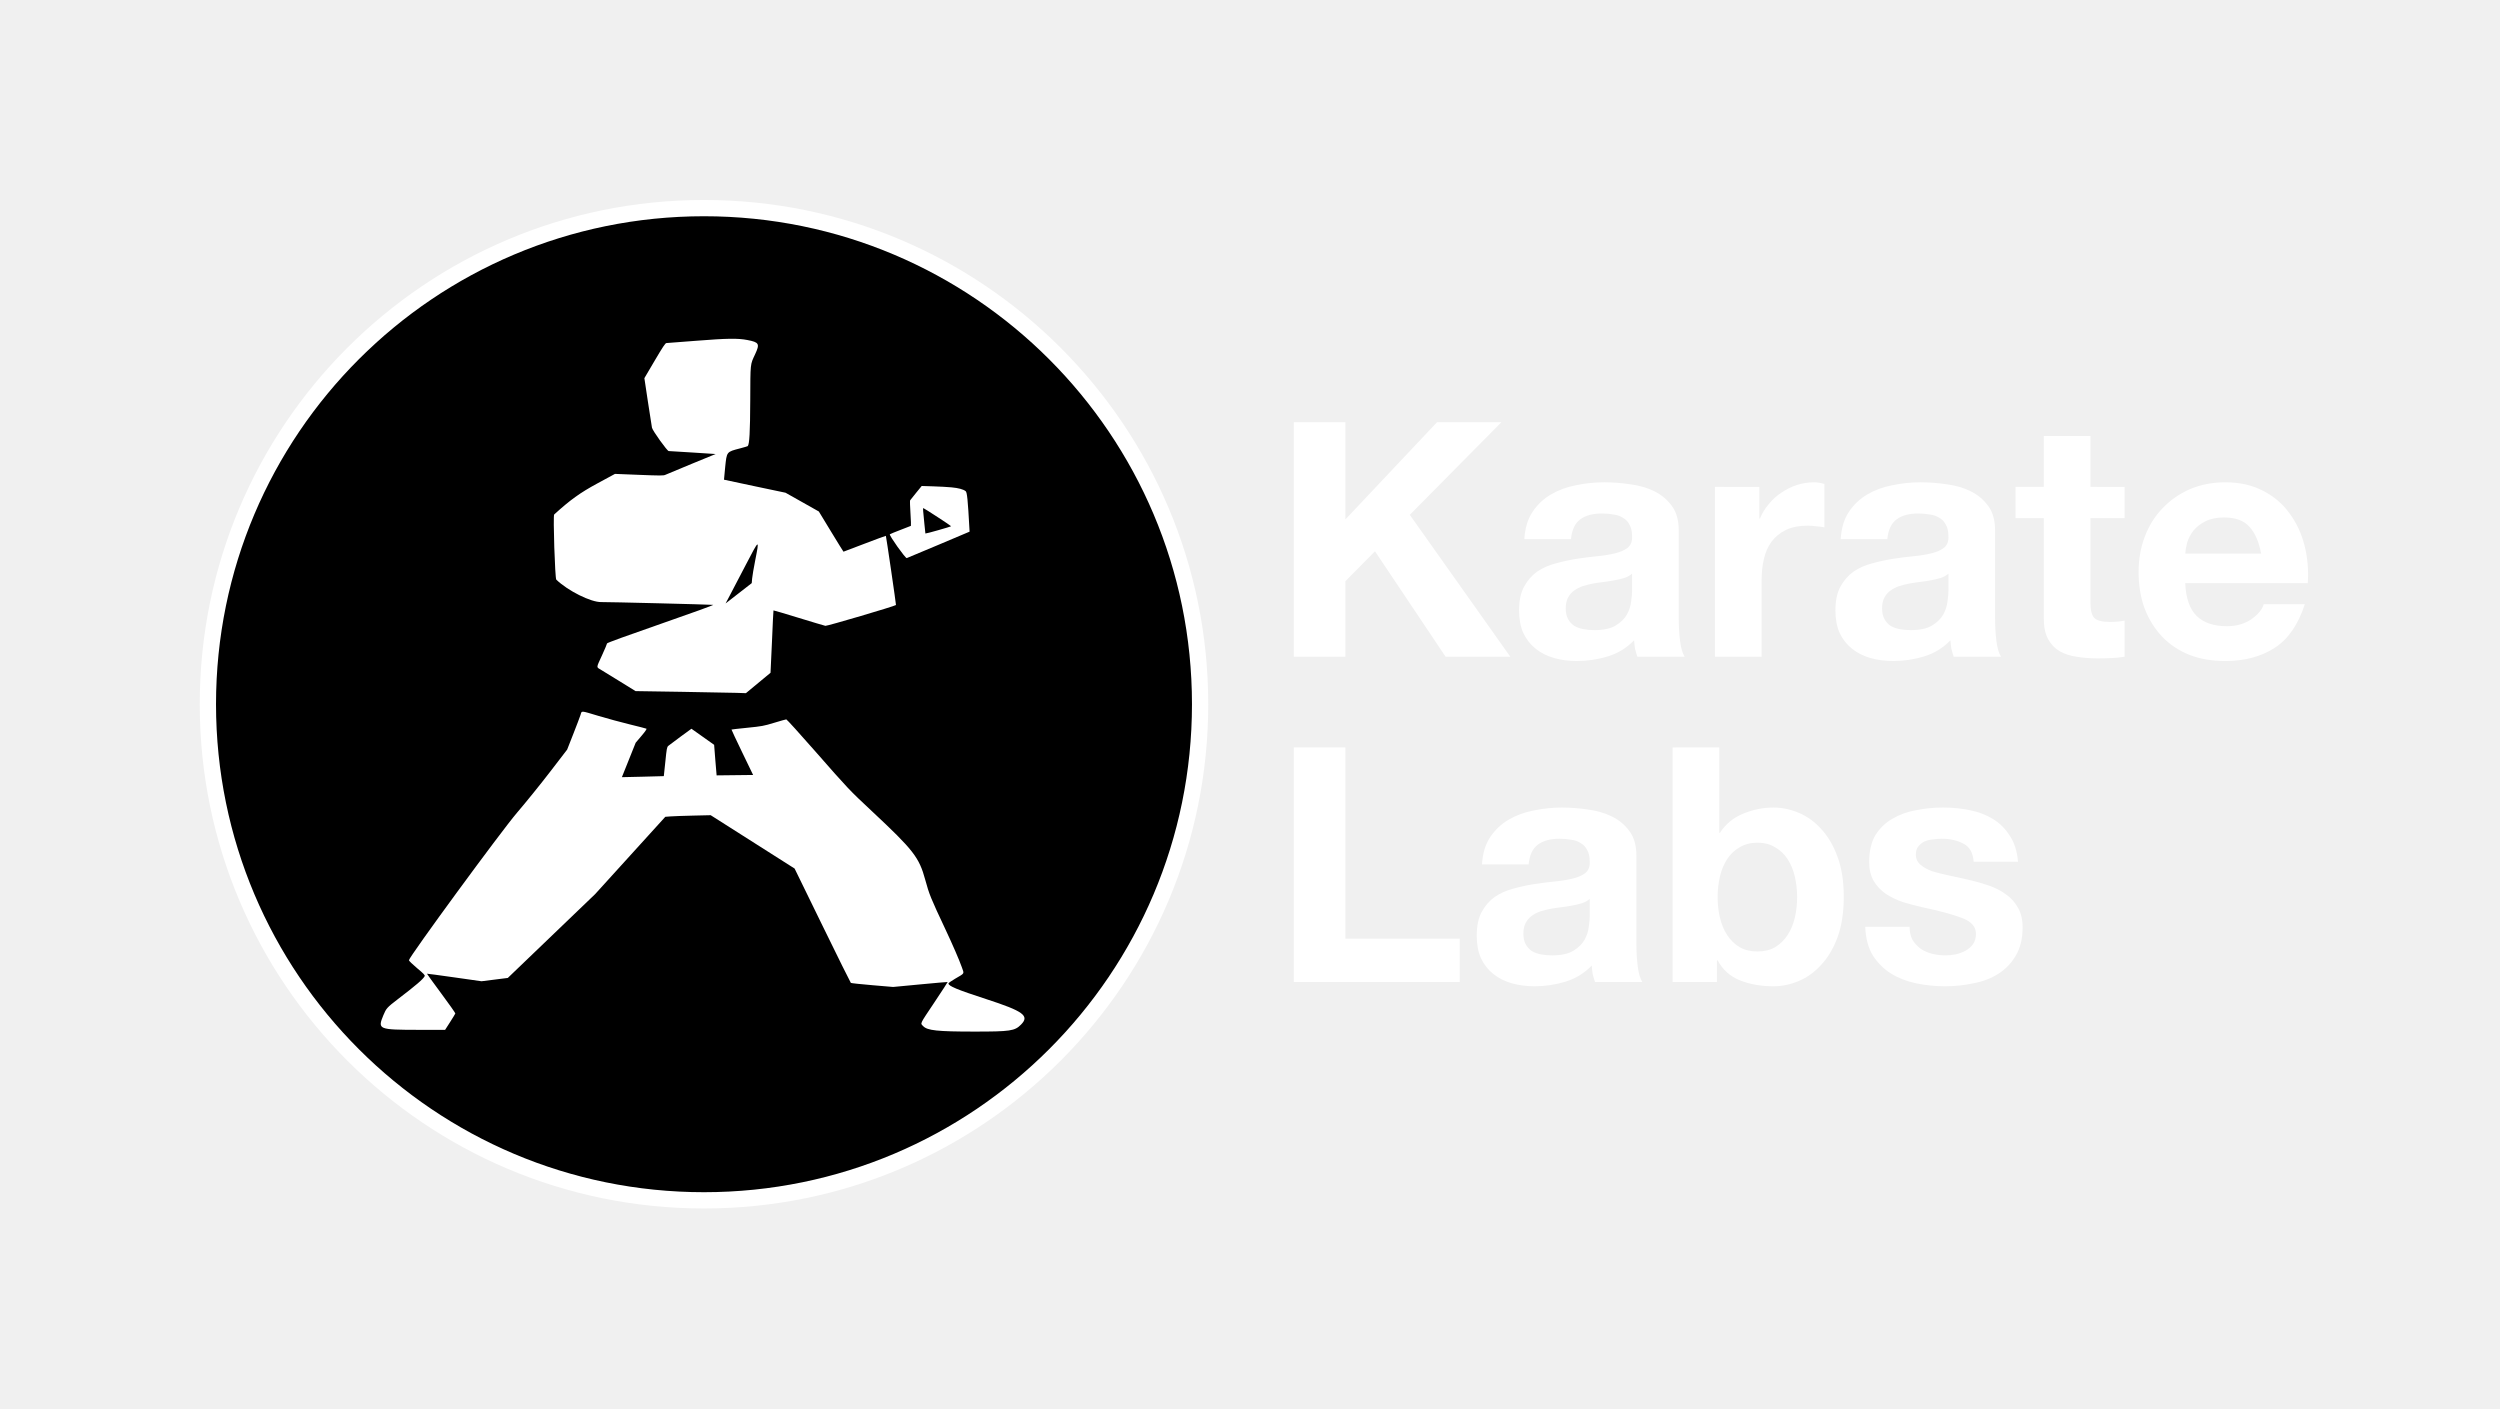
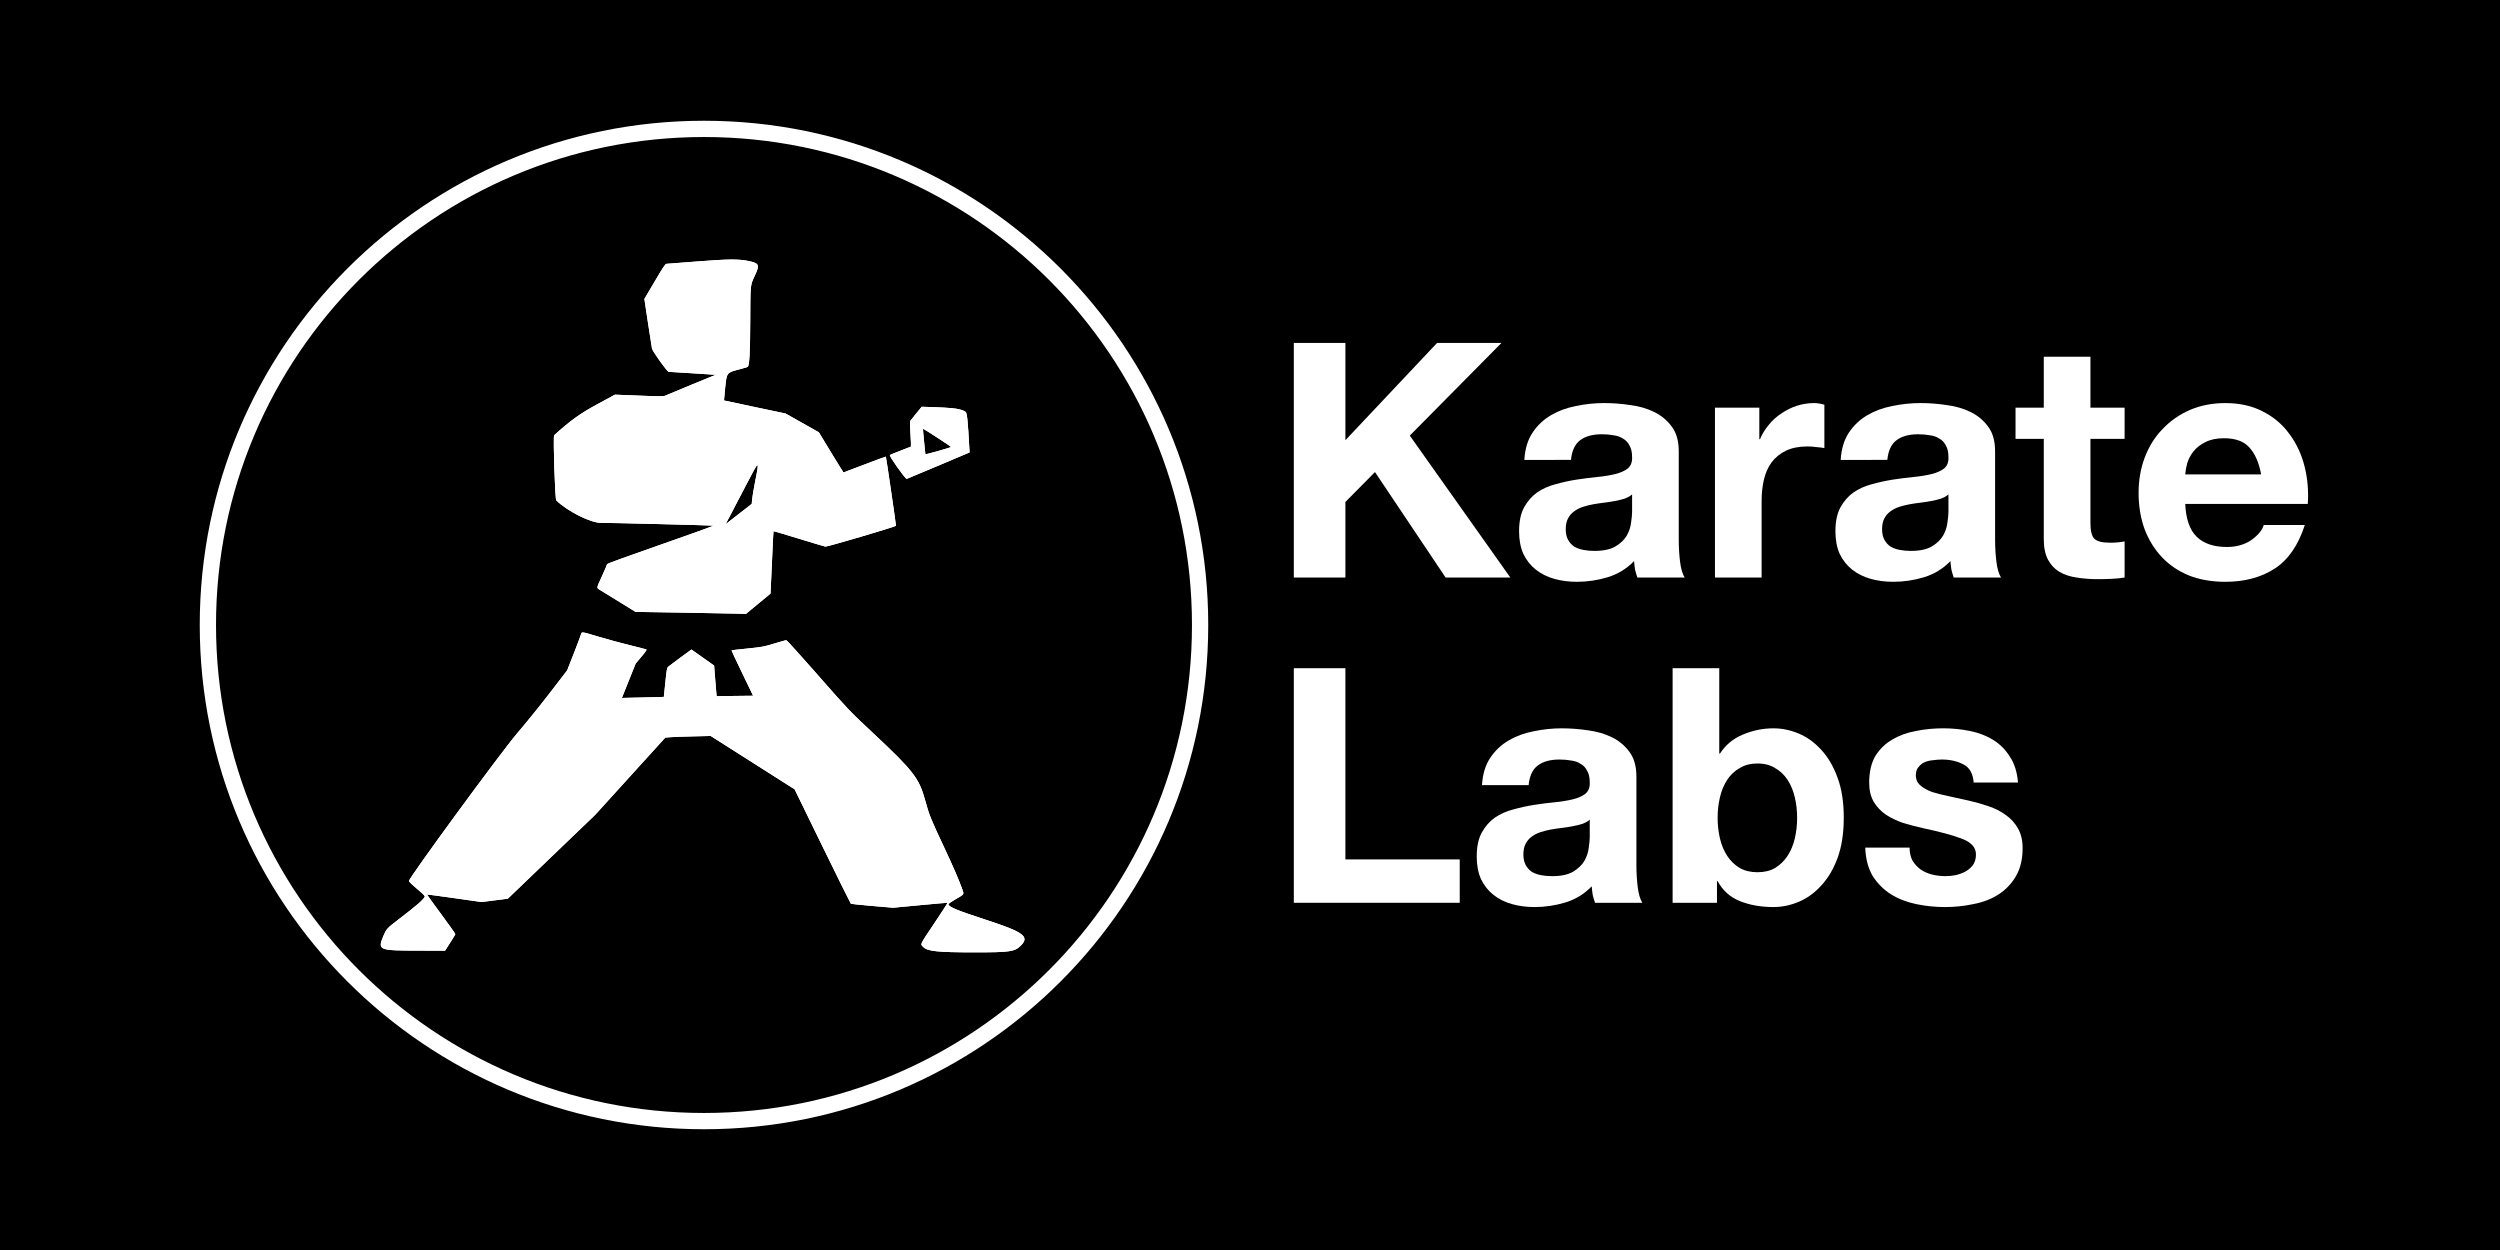
- <svg xmlns="http://www.w3.org/2000/svg" width="2130" height="1200" viewBox="0 0 563.562 317.5" version="1.1" id="svg5">
+ <svg xmlns="http://www.w3.org/2000/svg" width="2130" height="1065" viewBox="0 0 563.562 281.781" version="1.1" id="svg5">
  <defs id="defs2">
    <rect x="30" y="430" width="290" height="70" id="rect629" />
    <rect x="30" y="430" width="290" height="70" id="rect629-2" />
  </defs>
-   <g id="layer1">
+   <g id="layer1" transform="translate(0,-17.85938)">
+     <rect style="fill:#000000;stroke-width:0.563" id="rect249" width="563.562" height="281.781" x="-5.0000003e-06" y="17.859" />
    <g id="layer1-2" transform="matrix(0.5679016,0,0,0.5679016,57.1334,53.55429)">
      <g id="g175" transform="matrix(2.646007,0,0,2.646007,-618.6641,-183.1001)" style="fill:#ffffff">
        <g id="g161" style="fill:#ffffff">
          <path d="m 389.883,96.892 v 35.19 h 7.738 v -11.336 l 4.436,-4.485 10.596,15.821 h 9.709 L 407.281,110.791 421.031,96.892 H 411.371 L 397.621,111.481 V 96.892 Z" id="path1211" style="font-weight:bold;font-size:40px;line-height:1.25;font-family:'Helvetica Neue';-inkscape-font-specification:'Helvetica Neue, Bold';white-space:pre;fill:#ffffff;stroke-width:1.232" />
          <path d="m 424.464,114.438 q 0.148,-2.464 1.232,-4.091 1.084,-1.626 2.76,-2.612 1.676,-0.986 3.746,-1.38 2.119,-0.444 4.239,-0.444 1.922,0 3.894,0.296 1.971,0.246 3.598,1.035 1.626,0.789 2.661,2.218 1.035,1.38 1.035,3.696 v 13.258 q 0,1.725 0.197,3.302 0.197,1.577 0.69,2.366 h -7.097 q -0.197,-0.591 -0.345,-1.183 -0.099,-0.641 -0.148,-1.281 -1.676,1.725 -3.943,2.415 -2.267,0.69 -4.633,0.69 -1.824,0 -3.401,-0.444 -1.577,-0.444 -2.76,-1.38 -1.183,-0.936 -1.873,-2.366 -0.641,-1.429 -0.641,-3.401 0,-2.169 0.739,-3.549 0.789,-1.429 1.971,-2.267 1.232,-0.838 2.76,-1.232 1.577,-0.444 3.154,-0.69 1.577,-0.246 3.105,-0.394 1.528,-0.148 2.711,-0.444 1.183,-0.296 1.873,-0.838 0.69,-0.591 0.641,-1.676 0,-1.134 -0.394,-1.774 -0.345,-0.69 -0.986,-1.035 -0.591,-0.394 -1.429,-0.493 -0.789,-0.148 -1.725,-0.148 -2.07,0 -3.253,0.887 -1.183,0.887 -1.38,2.957 z m 16.166,5.175 q -0.444,0.394 -1.134,0.641 -0.641,0.197 -1.429,0.345 -0.739,0.148 -1.577,0.246 -0.838,0.099 -1.676,0.246 -0.789,0.148 -1.577,0.394 -0.739,0.246 -1.331,0.69 -0.542,0.394 -0.887,1.035 -0.345,0.641 -0.345,1.626 0,0.936 0.345,1.577 0.345,0.641 0.936,1.035 0.591,0.345 1.38,0.493 0.789,0.148 1.626,0.148 2.07,0 3.204,-0.69 1.134,-0.69 1.676,-1.626 0.542,-0.986 0.641,-1.971 0.148,-0.986 0.148,-1.577 z" id="path1213" style="font-weight:bold;font-size:40px;line-height:1.25;font-family:'Helvetica Neue';-inkscape-font-specification:'Helvetica Neue, Bold';white-space:pre;fill:#ffffff;stroke-width:1.232" />
          <path d="m 453.061,106.602 v 25.481 h 6.999 v -11.484 q 0,-1.725 0.345,-3.204 0.345,-1.479 1.134,-2.563 0.838,-1.134 2.169,-1.774 1.331,-0.641 3.253,-0.641 0.641,0 1.331,0.099 0.69,0.049 1.183,0.148 v -6.506 q -0.838,-0.246 -1.528,-0.246 -1.331,0 -2.563,0.394 -1.232,0.394 -2.316,1.134 -1.084,0.69 -1.922,1.725 -0.838,0.986 -1.331,2.169 h -0.099 v -4.731 z" id="path1215" style="font-weight:bold;font-size:40px;line-height:1.25;font-family:'Helvetica Neue';-inkscape-font-specification:'Helvetica Neue, Bold';white-space:pre;fill:#ffffff;stroke-width:1.232" />
          <path d="m 471.921,114.438 q 0.148,-2.464 1.232,-4.091 1.084,-1.626 2.76,-2.612 1.676,-0.986 3.746,-1.38 2.119,-0.444 4.239,-0.444 1.922,0 3.894,0.296 1.971,0.246 3.598,1.035 1.626,0.789 2.661,2.218 1.035,1.38 1.035,3.696 v 13.258 q 0,1.725 0.197,3.302 0.197,1.577 0.69,2.366 h -7.097 q -0.197,-0.591 -0.345,-1.183 -0.099,-0.641 -0.148,-1.281 -1.676,1.725 -3.943,2.415 -2.267,0.69 -4.633,0.69 -1.824,0 -3.401,-0.444 -1.577,-0.444 -2.76,-1.38 -1.183,-0.936 -1.873,-2.366 -0.641,-1.429 -0.641,-3.401 0,-2.169 0.739,-3.549 0.789,-1.429 1.971,-2.267 1.232,-0.838 2.76,-1.232 1.577,-0.444 3.154,-0.69 1.577,-0.246 3.105,-0.394 1.528,-0.148 2.711,-0.444 1.183,-0.296 1.873,-0.838 0.69,-0.591 0.641,-1.676 0,-1.134 -0.394,-1.774 -0.345,-0.69 -0.986,-1.035 -0.591,-0.394 -1.429,-0.493 -0.789,-0.148 -1.725,-0.148 -2.07,0 -3.253,0.887 -1.183,0.887 -1.38,2.957 z m 16.166,5.175 q -0.444,0.394 -1.134,0.641 -0.641,0.197 -1.429,0.345 -0.739,0.148 -1.577,0.246 -0.838,0.099 -1.676,0.246 -0.789,0.148 -1.577,0.394 -0.739,0.246 -1.331,0.69 -0.542,0.394 -0.887,1.035 -0.345,0.641 -0.345,1.626 0,0.936 0.345,1.577 0.345,0.641 0.936,1.035 0.591,0.345 1.38,0.493 0.789,0.148 1.626,0.148 2.07,0 3.204,-0.69 1.134,-0.69 1.676,-1.626 0.542,-0.986 0.641,-1.971 0.148,-0.986 0.148,-1.577 z" id="path1217" style="font-weight:bold;font-size:40px;line-height:1.25;font-family:'Helvetica Neue';-inkscape-font-specification:'Helvetica Neue, Bold';white-space:pre;fill:#ffffff;stroke-width:1.232" />
          <path d="m 509.389,106.602 v -7.639 h -6.999 v 7.639 h -4.239 v 4.682 h 4.239 v 15.032 q 0,1.922 0.641,3.105 0.641,1.183 1.725,1.824 1.134,0.641 2.563,0.838 1.479,0.246 3.105,0.246 1.035,0 2.119,-0.049 1.084,-0.049 1.971,-0.197 v -5.421 q -0.493,0.099 -1.035,0.148 -0.542,0.049 -1.134,0.049 -1.774,0 -2.366,-0.591 -0.591,-0.591 -0.591,-2.366 v -12.617 h 5.126 v -4.682 z" id="path1219" style="font-weight:bold;font-size:40px;line-height:1.25;font-family:'Helvetica Neue';-inkscape-font-specification:'Helvetica Neue, Bold';white-space:pre;fill:#ffffff;stroke-width:1.232" />
          <path d="m 534.996,116.607 h -11.385 q 0.049,-0.739 0.296,-1.676 0.296,-0.936 0.936,-1.774 0.69,-0.838 1.774,-1.38 1.134,-0.591 2.809,-0.591 2.563,0 3.795,1.38 1.281,1.38 1.774,4.041 z m -11.385,4.436 h 18.383 q 0.197,-2.957 -0.493,-5.668 -0.69,-2.711 -2.267,-4.83 -1.528,-2.119 -3.943,-3.351 -2.415,-1.281 -5.668,-1.281 -2.908,0 -5.323,1.035 -2.366,1.035 -4.091,2.859 -1.725,1.774 -2.661,4.239 -0.936,2.464 -0.936,5.323 0,2.957 0.887,5.421 0.936,2.464 2.612,4.239 1.676,1.774 4.091,2.76 2.415,0.936 5.421,0.936 4.337,0 7.393,-1.971 3.056,-1.971 4.534,-6.555 h -6.161 q -0.345,1.183 -1.873,2.267 -1.528,1.035 -3.647,1.035 -2.957,0 -4.534,-1.528 -1.577,-1.528 -1.725,-4.929 z" id="path1221" style="font-weight:bold;font-size:40px;line-height:1.25;font-family:'Helvetica Neue';-inkscape-font-specification:'Helvetica Neue, Bold';white-space:pre;fill:#ffffff;stroke-width:1.232" />
        </g>
        <g id="g153" transform="translate(-170.6702,48.79349)" style="fill:#ffffff">
          <path d="m 560.553,96.892 v 35.19 h 24.889 V 125.577 H 568.291 V 96.892 Z" id="path1223" style="font-weight:bold;font-size:40px;line-height:1.25;font-family:'Helvetica Neue';-inkscape-font-specification:'Helvetica Neue, Bold';white-space:pre;fill:#ffffff;stroke-width:1.232" />
          <path d="m 588.781,114.438 q 0.148,-2.464 1.232,-4.091 1.084,-1.626 2.76,-2.612 1.676,-0.986 3.746,-1.38 2.119,-0.444 4.239,-0.444 1.922,0 3.894,0.296 1.971,0.246 3.598,1.035 1.626,0.789 2.661,2.218 1.035,1.38 1.035,3.696 v 13.258 q 0,1.725 0.197,3.302 0.197,1.577 0.69,2.366 h -7.097 q -0.197,-0.591 -0.345,-1.183 -0.099,-0.641 -0.148,-1.281 -1.676,1.725 -3.943,2.415 -2.267,0.69 -4.633,0.69 -1.824,0 -3.401,-0.444 -1.577,-0.444 -2.76,-1.38 -1.183,-0.936 -1.873,-2.366 -0.641,-1.429 -0.641,-3.401 0,-2.169 0.739,-3.549 0.789,-1.429 1.971,-2.267 1.232,-0.838 2.76,-1.232 1.577,-0.444 3.154,-0.69 1.577,-0.246 3.105,-0.394 1.528,-0.148 2.711,-0.444 1.183,-0.296 1.873,-0.838 0.69,-0.591 0.641,-1.676 0,-1.134 -0.394,-1.774 -0.345,-0.69 -0.986,-1.035 -0.591,-0.394 -1.429,-0.493 -0.789,-0.148 -1.725,-0.148 -2.07,0 -3.253,0.887 -1.183,0.887 -1.38,2.957 z m 16.166,5.175 q -0.444,0.394 -1.134,0.641 -0.641,0.197 -1.429,0.345 -0.739,0.148 -1.577,0.246 -0.838,0.099 -1.676,0.246 -0.789,0.148 -1.577,0.394 -0.739,0.246 -1.331,0.69 -0.542,0.394 -0.887,1.035 -0.345,0.641 -0.345,1.626 0,0.936 0.345,1.577 0.345,0.641 0.936,1.035 0.591,0.345 1.38,0.493 0.789,0.148 1.626,0.148 2.07,0 3.204,-0.69 1.134,-0.69 1.676,-1.626 0.542,-0.986 0.641,-1.971 0.148,-0.986 0.148,-1.577 z" id="path1225" style="font-weight:bold;font-size:40px;line-height:1.25;font-family:'Helvetica Neue';-inkscape-font-specification:'Helvetica Neue, Bold';white-space:pre;fill:#ffffff;stroke-width:1.232" />
          <path d="m 636.057,119.367 q 0,1.577 -0.345,3.056 -0.345,1.479 -1.084,2.612 -0.739,1.134 -1.873,1.824 -1.084,0.641 -2.661,0.641 -1.528,0 -2.661,-0.641 -1.134,-0.69 -1.873,-1.824 -0.739,-1.134 -1.084,-2.612 -0.345,-1.479 -0.345,-3.056 0,-1.626 0.345,-3.105 0.345,-1.479 1.084,-2.612 0.739,-1.134 1.873,-1.774 1.134,-0.69 2.661,-0.69 1.577,0 2.661,0.69 1.134,0.641 1.873,1.774 0.739,1.134 1.084,2.612 0.345,1.479 0.345,3.105 z m -18.679,-22.474 v 35.19 h 6.654 v -3.253 h 0.099 q 1.134,2.119 3.351,3.006 2.218,0.887 5.027,0.887 1.922,0 3.795,-0.789 1.873,-0.789 3.351,-2.415 1.528,-1.626 2.464,-4.14 0.936,-2.563 0.936,-6.062 0,-3.499 -0.936,-6.013 -0.936,-2.563 -2.464,-4.189 -1.479,-1.626 -3.351,-2.415 -1.873,-0.789 -3.795,-0.789 -2.366,0 -4.584,0.936 -2.169,0.887 -3.45,2.859 h -0.099 V 96.892 Z" id="path1227" style="font-weight:bold;font-size:40px;line-height:1.25;font-family:'Helvetica Neue';-inkscape-font-specification:'Helvetica Neue, Bold';white-space:pre;fill:#ffffff;stroke-width:1.232" />
          <path d="m 652.929,123.802 h -6.654 q 0.099,2.563 1.134,4.288 1.084,1.676 2.711,2.711 1.676,1.035 3.795,1.479 2.119,0.444 4.337,0.444 2.169,0 4.239,-0.444 2.119,-0.394 3.746,-1.429 1.626,-1.035 2.612,-2.711 1.035,-1.725 1.035,-4.239 0,-1.774 -0.69,-2.957 -0.69,-1.232 -1.824,-2.021 -1.134,-0.838 -2.612,-1.331 -1.429,-0.493 -2.957,-0.838 -1.479,-0.345 -2.908,-0.641 -1.429,-0.296 -2.563,-0.641 -1.084,-0.394 -1.774,-0.986 -0.69,-0.591 -0.69,-1.528 0,-0.789 0.394,-1.232 0.394,-0.493 0.936,-0.739 0.591,-0.246 1.281,-0.296 0.69,-0.099 1.281,-0.099 1.873,0 3.253,0.739 1.38,0.69 1.528,2.711 h 6.654 q -0.197,-2.366 -1.232,-3.894 -0.986,-1.577 -2.514,-2.514 -1.528,-0.936 -3.499,-1.331 -1.922,-0.394 -3.992,-0.394 -2.07,0 -4.041,0.394 -1.971,0.345 -3.549,1.281 -1.577,0.887 -2.563,2.464 -0.936,1.577 -0.936,4.041 0,1.676 0.69,2.859 0.69,1.134 1.824,1.922 1.134,0.739 2.563,1.232 1.479,0.444 3.006,0.789 3.746,0.789 5.816,1.577 2.119,0.789 2.119,2.366 0,0.936 -0.444,1.577 -0.444,0.591 -1.134,0.986 -0.641,0.345 -1.479,0.542 -0.789,0.148 -1.528,0.148 -1.035,0 -2.021,-0.246 -0.936,-0.246 -1.676,-0.739 -0.739,-0.542 -1.232,-1.331 -0.444,-0.838 -0.444,-1.971 z" id="path1229" style="font-weight:bold;font-size:40px;line-height:1.25;font-family:'Helvetica Neue';-inkscape-font-specification:'Helvetica Neue, Bold';white-space:pre;fill:#ffffff;stroke-width:1.232" />
        </g>
      </g>
      <g id="g832" transform="matrix(0.9952886,0,0,0.9952886,20.75506,-72.54796)">
        <g style="display:block;fill:#ffffff" id="g88" transform="matrix(0.7766175,0,0,0.7766175,22.0936,108.2279)">
          <g id="svgg" style="display:inline;fill:#ffffff">
            <path id="path0" d="m 198.334,7.107 c 6.08,1.169 6.497,1.943 3.967,7.365 -2.519,5.397 -2.392,4.176 -2.474,23.671 -0.07,16.359 -0.414,22.574 -1.302,23.461 -0.09,0.091 -1.882,0.616 -3.981,1.167 -6.943,1.821 -6.772,1.604 -7.6,9.674 -0.359,3.488 -0.629,6.364 -0.6,6.392 0.029,0.028 7.15,1.546 15.825,3.373 l 15.774,3.322 8.553,4.819 8.554,4.819 6.272,10.321 c 3.45,5.678 6.324,10.321 6.385,10.321 0.063,0 4.959,-1.858 10.88,-4.129 5.922,-2.272 10.821,-4.076 10.886,-4.01 0.16,0.16 5.311,35.426 5.19,35.528 -0.748,0.631 -35.404,10.854 -36.238,10.691 -0.579,-0.114 -6.789,-1.968 -13.799,-4.122 -7.01,-2.154 -12.799,-3.865 -12.866,-3.804 -0.067,0.063 -0.418,7.282 -0.781,16.044 -0.364,8.762 -0.697,15.955 -0.74,15.984 -0.043,0.03 -2.905,2.399 -6.36,5.264 l -6.282,5.211 -4.913,-0.166 c -2.701,-0.092 -15.452,-0.33 -28.334,-0.53 l -23.422,-0.363 -7.578,-4.682 c -4.168,-2.575 -8.624,-5.316 -9.903,-6.089 -2.811,-1.702 -2.84,-0.834 0.258,-7.622 1.421,-3.113 2.583,-5.861 2.583,-6.107 0,-0.283 10.159,-3.98 27.704,-10.081 16.078,-5.59 27.316,-9.667 26.78,-9.714 -2.267,-0.199 -54.639,-1.498 -57.432,-1.427 -5.286,0.138 -17.193,-5.796 -23.125,-11.526 -0.664,-0.641 -1.711,-32.881 -1.086,-33.45 8.22,-7.495 13.306,-11.152 22.22,-15.976 l 9.009,-4.877 12.423,0.494 c 10.841,0.432 12.549,0.432 13.423,-0.004 0.55,-0.275 6.592,-2.794 13.428,-5.597 l 12.428,-5.098 -11.782,-0.764 c -6.481,-0.42 -12.026,-0.76 -12.324,-0.755 -0.776,0.015 -8.266,-10.436 -8.598,-11.998 -0.147,-0.688 -1.084,-6.694 -2.083,-13.345 l -1.816,-12.093 5.3,-9.003 c 4.123,-7.003 5.457,-9.009 6.004,-9.025 0.387,-0.012 7.368,-0.547 15.514,-1.189 15.739,-1.24 21.16,-1.318 26.061,-0.376 M 303.159,82.769 c 3.678,0.354 6.085,1.003 7.289,1.966 0.737,0.59 1.124,4.452 1.931,19.302 l 0.08,1.485 -15.844,6.699 c -8.714,3.684 -16.101,6.78 -16.416,6.881 -0.677,0.216 -9.185,-11.769 -8.682,-12.23 0.165,-0.152 2.624,-1.162 5.466,-2.247 2.841,-1.085 5.248,-2.021 5.348,-2.082 0.101,-0.061 0,-2.951 -0.224,-6.422 -0.224,-3.473 -0.312,-6.468 -0.197,-6.657 0.116,-0.19 1.503,-1.931 3.085,-3.869 l 2.876,-3.524 5.922,0.184 c 3.257,0.102 7.472,0.333 9.367,0.515 m -14.526,12.291 c 0.11,0.9 0.388,3.806 0.616,6.459 0.23,2.652 0.465,4.882 0.523,4.956 0.145,0.182 13.216,-3.533 13.199,-3.751 -0.019,-0.235 -13.927,-9.3 -14.268,-9.3 -0.15,0 -0.182,0.736 -0.071,1.636 m -91.184,27.678 c -3.393,6.515 -7.095,13.603 -8.226,15.75 l -2.058,3.903 6.714,-5.22 6.714,-5.221 0.195,-2.325 c 0.108,-1.28 0.834,-5.559 1.615,-9.508 2.191,-11.08 2.174,-11.071 -4.955,2.621 m -75.489,77.426 c 4.371,1.307 11.589,3.264 16.041,4.351 4.452,1.086 8.28,2.073 8.509,2.193 0.267,0.141 -0.637,1.455 -2.554,3.714 l -2.967,3.495 -3.541,8.844 -3.541,8.845 10.744,-0.246 c 5.909,-0.135 10.763,-0.266 10.787,-0.289 0.022,-0.024 0.377,-3.375 0.788,-7.449 0.678,-6.72 0.817,-7.469 1.516,-8.094 0.423,-0.379 3.269,-2.514 6.326,-4.743 l 5.557,-4.053 5.829,4.13 5.829,4.13 0.611,7.846 c 0.336,4.316 0.635,7.846 0.663,7.846 0.028,0 4.255,-0.048 9.394,-0.107 l 9.344,-0.106 -5.603,-11.605 c -3.082,-6.382 -5.557,-11.655 -5.5,-11.717 0.058,-0.063 3.722,-0.476 8.143,-0.92 7.517,-0.755 8.411,-0.92 13.788,-2.557 3.162,-0.962 5.961,-1.75 6.219,-1.75 0.258,0 6.894,7.323 14.746,16.271 17.328,19.751 17.453,19.884 29.257,30.921 21.316,19.932 24.218,23.664 27.34,35.164 2.024,7.455 2.884,9.571 10.205,25.11 3.801,8.069 7.276,16.084 8.597,19.825 1.259,3.568 1.647,2.913 -3.512,5.937 -1.844,1.081 -3.356,2.149 -3.359,2.372 -0.02,1.339 4.47,3.206 19.336,8.037 19.206,6.243 22.408,8.584 17.926,13.113 -3.219,3.253 -5.463,3.588 -24.007,3.583 -18.988,-0.005 -24.127,-0.555 -26.254,-2.81 -1.499,-1.591 -1.996,-0.545 5.785,-12.206 3.803,-5.699 6.864,-10.402 6.803,-10.453 -0.061,-0.05 -6.388,0.504 -14.061,1.231 l -13.95,1.322 -10.677,-0.907 c -5.872,-0.498 -10.833,-1.028 -11.022,-1.176 -0.19,-0.148 -6.768,-13.424 -14.618,-29.5 l -14.273,-29.231 -21.548,-13.697 -21.549,-13.697 -8.955,0.206 c -4.925,0.113 -10.168,0.299 -11.652,0.414 l -2.697,0.209 -18.012,19.845 -18.013,19.845 -22.428,21.528 -22.428,21.527 -6.748,0.852 -6.747,0.851 -13.962,-1.988 c -7.679,-1.093 -14.007,-1.941 -14.061,-1.885 -0.054,0.056 3.224,4.586 7.287,10.067 4.062,5.481 7.341,10.136 7.287,10.346 -0.055,0.209 -1.262,2.195 -2.683,4.41 l -2.583,4.029 -13.605,-0.024 c -20.684,-0.035 -21.093,-0.205 -18.079,-7.522 1.44,-3.496 1.892,-3.999 7.4,-8.215 9.528,-7.292 12.938,-10.213 13.798,-11.822 0.265,-0.494 -0.406,-1.203 -3.897,-4.121 -2.32,-1.938 -4.205,-3.772 -4.188,-4.075 0.089,-1.733 47.341,-66.221 55.469,-75.701 4.518,-5.269 12.168,-14.729 17.002,-21.022 l 8.788,-11.44 3.151,-8.02 c 1.732,-4.411 3.411,-8.834 3.73,-9.829 0.71,-2.212 -0.202,-2.268 9.283,0.567" stroke="none" fill="#000000" fill-rule="evenodd" style="fill:#ffffff;stroke-width:1.026" />
          </g>
        </g>
        <g id="g832-3">
-           <circle style="fill:#ffffff;stroke-width:2.235" id="circle471" cx="158.834" cy="259.004" r="201.104" />
-           <circle style="fill:#000000;stroke-width:2.162" id="path727" cx="158.834" cy="259.004" r="194.617" />
+           <path id="circle471" style="fill:#ffffff;stroke-width:4.774" d="M 599.801,170.383 A 429.617,429.617 0 0 0 170.184,600 429.617,429.617 0 0 0 599.801,1029.617 429.617,429.617 0 0 0 1029.418,600 429.617,429.617 0 0 0 599.801,170.383 Z m 0,13.859 A 415.758,415.758 0 0 1 1015.559,600 415.758,415.758 0 0 1 599.801,1015.758 415.758,415.758 0 0 1 184.043,600 415.758,415.758 0 0 1 599.801,184.242 Z" transform="matrix(0.4681018,0,0,0.4681018,-121.9339,-21.85707)" />
          <g style="display:block;fill:#ffffff" id="g88-2" transform="matrix(0.7766175,0,0,0.7766175,22.0936,108.2279)">
            <g id="svgg-6" style="display:inline;fill:#ffffff">
              <path id="path0-9" d="m 198.334,7.107 c 6.08,1.169 6.497,1.943 3.967,7.365 -2.519,5.397 -2.392,4.176 -2.474,23.671 -0.07,16.359 -0.414,22.574 -1.302,23.461 -0.09,0.091 -1.882,0.616 -3.981,1.167 -6.943,1.821 -6.772,1.604 -7.6,9.674 -0.359,3.488 -0.629,6.364 -0.6,6.392 0.029,0.028 7.15,1.546 15.825,3.373 l 15.774,3.322 8.553,4.819 8.554,4.819 6.272,10.321 c 3.45,5.678 6.324,10.321 6.385,10.321 0.063,0 4.959,-1.858 10.88,-4.129 5.922,-2.272 10.821,-4.076 10.886,-4.01 0.16,0.16 5.311,35.426 5.19,35.528 -0.748,0.631 -35.404,10.854 -36.238,10.691 -0.579,-0.114 -6.789,-1.968 -13.799,-4.122 -7.01,-2.154 -12.799,-3.865 -12.866,-3.804 -0.067,0.063 -0.418,7.282 -0.781,16.044 -0.364,8.762 -0.697,15.955 -0.74,15.984 -0.043,0.03 -2.905,2.399 -6.36,5.264 l -6.282,5.211 -4.913,-0.166 c -2.701,-0.092 -15.452,-0.33 -28.334,-0.53 l -23.422,-0.363 -7.578,-4.682 c -4.168,-2.575 -8.624,-5.316 -9.903,-6.089 -2.811,-1.702 -2.84,-0.834 0.258,-7.622 1.421,-3.113 2.583,-5.861 2.583,-6.107 0,-0.283 10.159,-3.98 27.704,-10.081 16.078,-5.59 27.316,-9.667 26.78,-9.714 -2.267,-0.199 -54.639,-1.498 -57.432,-1.427 -5.286,0.138 -17.193,-5.796 -23.125,-11.526 -0.664,-0.641 -1.711,-32.881 -1.086,-33.45 8.22,-7.495 13.306,-11.152 22.22,-15.976 l 9.009,-4.877 12.423,0.494 c 10.841,0.432 12.549,0.432 13.423,-0.004 0.55,-0.275 6.592,-2.794 13.428,-5.597 l 12.428,-5.098 -11.782,-0.764 c -6.481,-0.42 -12.026,-0.76 -12.324,-0.755 -0.776,0.015 -8.266,-10.436 -8.598,-11.998 -0.147,-0.688 -1.084,-6.694 -2.083,-13.345 l -1.816,-12.093 5.3,-9.003 c 4.123,-7.003 5.457,-9.009 6.004,-9.025 0.387,-0.012 7.368,-0.547 15.514,-1.189 15.739,-1.24 21.16,-1.318 26.061,-0.376 M 303.159,82.769 c 3.678,0.354 6.085,1.003 7.289,1.966 0.737,0.59 1.124,4.452 1.931,19.302 l 0.08,1.485 -15.844,6.699 c -8.714,3.684 -16.101,6.78 -16.416,6.881 -0.677,0.216 -9.185,-11.769 -8.682,-12.23 0.165,-0.152 2.624,-1.162 5.466,-2.247 2.841,-1.085 5.248,-2.021 5.348,-2.082 0.101,-0.061 0,-2.951 -0.224,-6.422 -0.224,-3.473 -0.312,-6.468 -0.197,-6.657 0.116,-0.19 1.503,-1.931 3.085,-3.869 l 2.876,-3.524 5.922,0.184 c 3.257,0.102 7.472,0.333 9.367,0.515 m -14.526,12.291 c 0.11,0.9 0.388,3.806 0.616,6.459 0.23,2.652 0.465,4.882 0.523,4.956 0.145,0.182 13.216,-3.533 13.199,-3.751 -0.019,-0.235 -13.927,-9.3 -14.268,-9.3 -0.15,0 -0.182,0.736 -0.071,1.636 m -91.184,27.678 c -3.393,6.515 -7.095,13.603 -8.226,15.75 l -2.058,3.903 6.714,-5.22 6.714,-5.221 0.195,-2.325 c 0.108,-1.28 0.834,-5.559 1.615,-9.508 2.191,-11.08 2.174,-11.071 -4.955,2.621 m -75.489,77.426 c 4.371,1.307 11.589,3.264 16.041,4.351 4.452,1.086 8.28,2.073 8.509,2.193 0.267,0.141 -0.637,1.455 -2.554,3.714 l -2.967,3.495 -3.541,8.844 -3.541,8.845 10.744,-0.246 c 5.909,-0.135 10.763,-0.266 10.787,-0.289 0.022,-0.024 0.377,-3.375 0.788,-7.449 0.678,-6.72 0.817,-7.469 1.516,-8.094 0.423,-0.379 3.269,-2.514 6.326,-4.743 l 5.557,-4.053 5.829,4.13 5.829,4.13 0.611,7.846 c 0.336,4.316 0.635,7.846 0.663,7.846 0.028,0 4.255,-0.048 9.394,-0.107 l 9.344,-0.106 -5.603,-11.605 c -3.082,-6.382 -5.557,-11.655 -5.5,-11.717 0.058,-0.063 3.722,-0.476 8.143,-0.92 7.517,-0.755 8.411,-0.92 13.788,-2.557 3.162,-0.962 5.961,-1.75 6.219,-1.75 0.258,0 6.894,7.323 14.746,16.271 17.328,19.751 17.453,19.884 29.257,30.921 21.316,19.932 24.218,23.664 27.34,35.164 2.024,7.455 2.884,9.571 10.205,25.11 3.801,8.069 7.276,16.084 8.597,19.825 1.259,3.568 1.647,2.913 -3.512,5.937 -1.844,1.081 -3.356,2.149 -3.359,2.372 -0.02,1.339 4.47,3.206 19.336,8.037 19.206,6.243 22.408,8.584 17.926,13.113 -3.219,3.253 -5.463,3.588 -24.007,3.583 -18.988,-0.005 -24.127,-0.555 -26.254,-2.81 -1.499,-1.591 -1.996,-0.545 5.785,-12.206 3.803,-5.699 6.864,-10.402 6.803,-10.453 -0.061,-0.05 -6.388,0.504 -14.061,1.231 l -13.95,1.322 -10.677,-0.907 c -5.872,-0.498 -10.833,-1.028 -11.022,-1.176 -0.19,-0.148 -6.768,-13.424 -14.618,-29.5 l -14.273,-29.231 -21.548,-13.697 -21.549,-13.697 -8.955,0.206 c -4.925,0.113 -10.168,0.299 -11.652,0.414 l -2.697,0.209 -18.012,19.845 -18.013,19.845 -22.428,21.528 -22.428,21.527 -6.748,0.852 -6.747,0.851 -13.962,-1.988 c -7.679,-1.093 -14.007,-1.941 -14.061,-1.885 -0.054,0.056 3.224,4.586 7.287,10.067 4.062,5.481 7.341,10.136 7.287,10.346 -0.055,0.209 -1.262,2.195 -2.683,4.41 l -2.583,4.029 -13.605,-0.024 c -20.684,-0.035 -21.093,-0.205 -18.079,-7.522 1.44,-3.496 1.892,-3.999 7.4,-8.215 9.528,-7.292 12.938,-10.213 13.798,-11.822 0.265,-0.494 -0.406,-1.203 -3.897,-4.121 -2.32,-1.938 -4.205,-3.772 -4.188,-4.075 0.089,-1.733 47.341,-66.221 55.469,-75.701 4.518,-5.269 12.168,-14.729 17.002,-21.022 l 8.788,-11.44 3.151,-8.02 c 1.732,-4.411 3.411,-8.834 3.73,-9.829 0.71,-2.212 -0.202,-2.268 9.283,0.567" stroke="none" fill="#000000" fill-rule="evenodd" style="fill:#ffffff;stroke-width:1.026" />
            </g>
          </g>
        </g>
      </g>
    </g>
  </g>
</svg>
